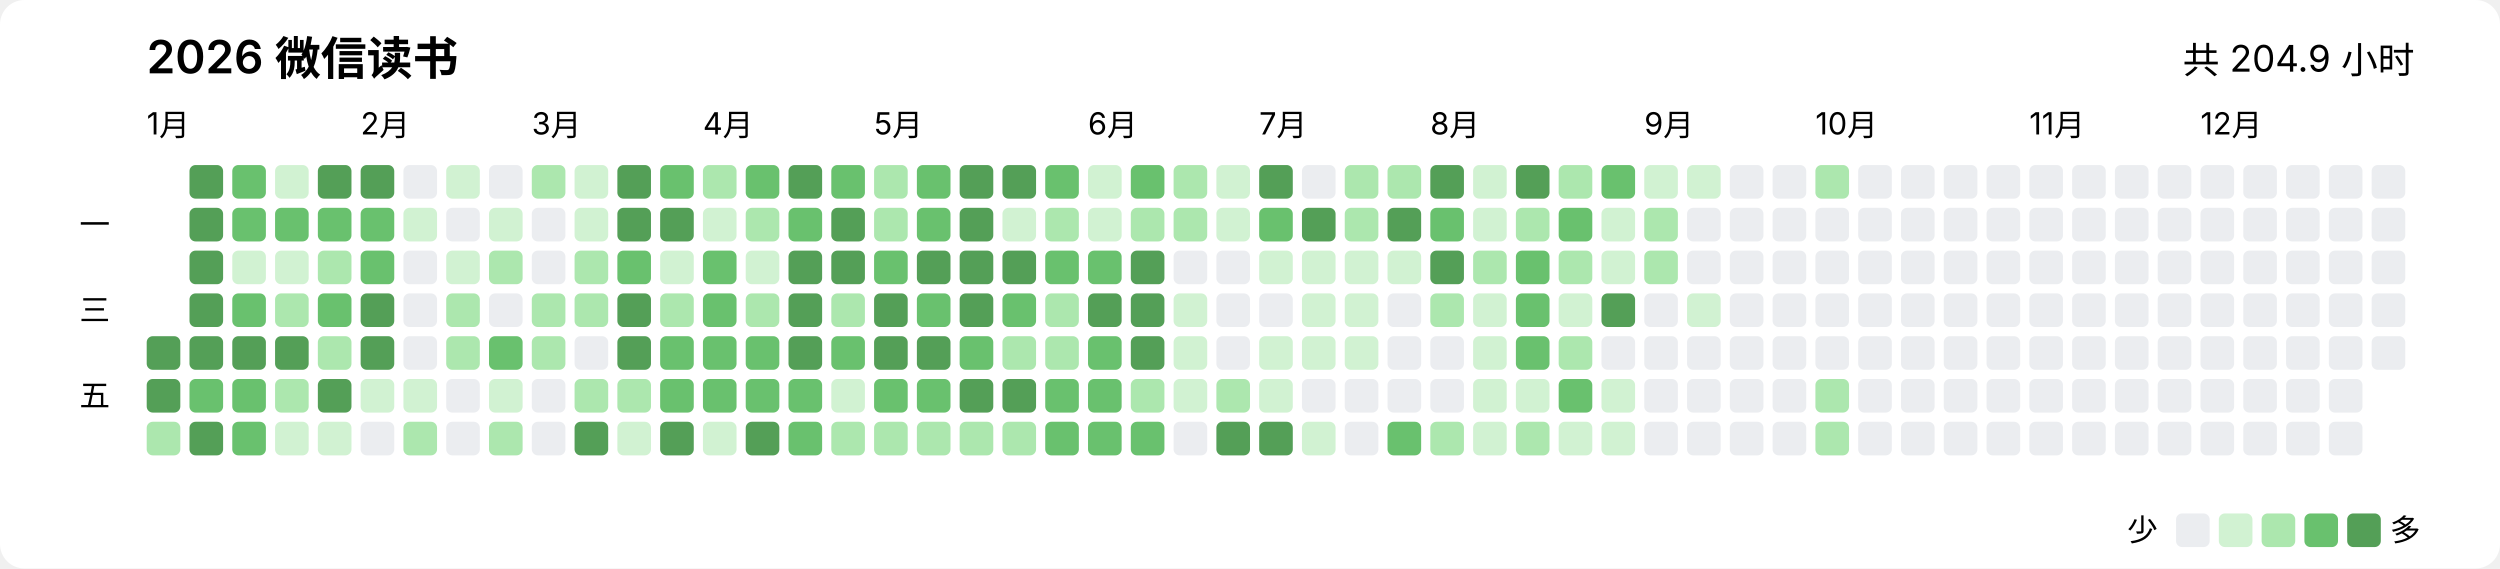
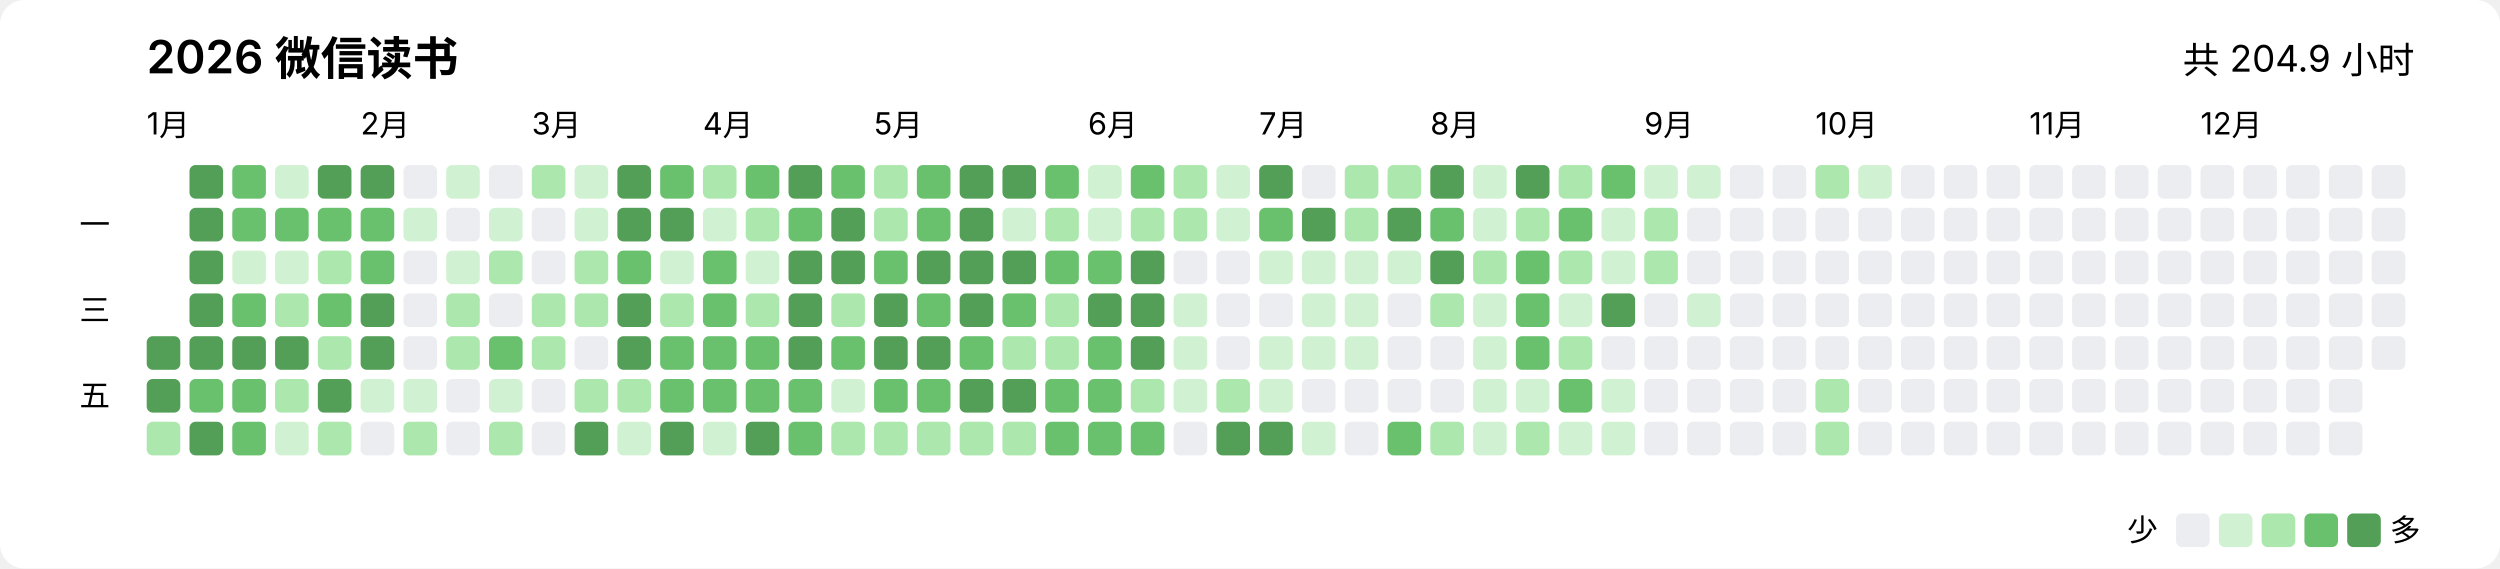
<svg xmlns="http://www.w3.org/2000/svg" width="818" height="186" viewBox="0 0 818 186" role="img" aria-label="2026 微信读书阅读热力图">
  <rect width="100%" height="100%" rx="8" fill="#FFFFFF" />
  <g font-family="-apple-system,BlinkMacSystemFont,Segoe UI,Microsoft YaHei,sans-serif">
    <text x="48" y="24" font-size="15" font-weight="600" fill="#000000">2026 微信读书</text>
    <text x="790" y="24" text-anchor="end" font-size="12" fill="#000000">共 204.9 小时</text>
    <text x="36" y="77" text-anchor="end" font-size="10" fill="#000000">一</text>
    <text x="36" y="105" text-anchor="end" font-size="10" fill="#000000">三</text>
    <text x="36" y="133" text-anchor="end" font-size="10" fill="#000000">五</text>
    <text x="48" y="44" font-size="10" fill="#000000">1月</text>
    <rect x="48" y="110" width="11" height="11" rx="2" fill="#549F57" />
    <rect x="48" y="124" width="11" height="11" rx="2" fill="#549F57" />
    <rect x="48" y="138" width="11" height="11" rx="2" fill="#ACE7AE" />
    <rect x="62" y="54" width="11" height="11" rx="2" fill="#549F57" />
    <rect x="62" y="68" width="11" height="11" rx="2" fill="#549F57" />
    <rect x="62" y="82" width="11" height="11" rx="2" fill="#549F57" />
    <rect x="62" y="96" width="11" height="11" rx="2" fill="#549F57" />
    <rect x="62" y="110" width="11" height="11" rx="2" fill="#549F57" />
    <rect x="62" y="124" width="11" height="11" rx="2" fill="#69C16E" />
    <rect x="62" y="138" width="11" height="11" rx="2" fill="#549F57" />
    <rect x="76" y="54" width="11" height="11" rx="2" fill="#69C16E" />
    <rect x="76" y="68" width="11" height="11" rx="2" fill="#69C16E" />
    <rect x="76" y="82" width="11" height="11" rx="2" fill="#D1F2D2" />
    <rect x="76" y="96" width="11" height="11" rx="2" fill="#69C16E" />
    <rect x="76" y="110" width="11" height="11" rx="2" fill="#549F57" />
    <rect x="76" y="124" width="11" height="11" rx="2" fill="#69C16E" />
    <rect x="76" y="138" width="11" height="11" rx="2" fill="#69C16E" />
    <rect x="90" y="54" width="11" height="11" rx="2" fill="#D1F2D2" />
    <rect x="90" y="68" width="11" height="11" rx="2" fill="#69C16E" />
    <rect x="90" y="82" width="11" height="11" rx="2" fill="#D1F2D2" />
    <rect x="90" y="96" width="11" height="11" rx="2" fill="#ACE7AE" />
    <rect x="90" y="110" width="11" height="11" rx="2" fill="#549F57" />
    <rect x="90" y="124" width="11" height="11" rx="2" fill="#ACE7AE" />
    <rect x="90" y="138" width="11" height="11" rx="2" fill="#D1F2D2" />
    <rect x="104" y="54" width="11" height="11" rx="2" fill="#549F57" />
    <rect x="104" y="68" width="11" height="11" rx="2" fill="#69C16E" />
    <rect x="104" y="82" width="11" height="11" rx="2" fill="#ACE7AE" />
    <rect x="104" y="96" width="11" height="11" rx="2" fill="#69C16E" />
    <rect x="104" y="110" width="11" height="11" rx="2" fill="#ACE7AE" />
    <rect x="104" y="124" width="11" height="11" rx="2" fill="#549F57" />
-     <rect x="104" y="138" width="11" height="11" rx="2" fill="#D1F2D2" />
+     <rect x="104" y="138" width="11" height="11" rx="2" fill="#ACE7AE" />
    <text x="118" y="44" font-size="10" fill="#000000">2月</text>
    <rect x="118" y="54" width="11" height="11" rx="2" fill="#549F57" />
    <rect x="118" y="68" width="11" height="11" rx="2" fill="#69C16E" />
    <rect x="118" y="82" width="11" height="11" rx="2" fill="#69C16E" />
    <rect x="118" y="96" width="11" height="11" rx="2" fill="#549F57" />
    <rect x="118" y="110" width="11" height="11" rx="2" fill="#549F57" />
    <rect x="118" y="124" width="11" height="11" rx="2" fill="#D1F2D2" />
    <rect x="118" y="138" width="11" height="11" rx="2" fill="#EBEDF0" />
    <rect x="132" y="54" width="11" height="11" rx="2" fill="#EBEDF0" />
    <rect x="132" y="68" width="11" height="11" rx="2" fill="#D1F2D2" />
    <rect x="132" y="82" width="11" height="11" rx="2" fill="#EBEDF0" />
    <rect x="132" y="96" width="11" height="11" rx="2" fill="#EBEDF0" />
    <rect x="132" y="110" width="11" height="11" rx="2" fill="#EBEDF0" />
    <rect x="132" y="124" width="11" height="11" rx="2" fill="#D1F2D2" />
    <rect x="132" y="138" width="11" height="11" rx="2" fill="#ACE7AE" />
    <rect x="146" y="54" width="11" height="11" rx="2" fill="#D1F2D2" />
    <rect x="146" y="68" width="11" height="11" rx="2" fill="#EBEDF0" />
    <rect x="146" y="82" width="11" height="11" rx="2" fill="#D1F2D2" />
    <rect x="146" y="96" width="11" height="11" rx="2" fill="#ACE7AE" />
    <rect x="146" y="110" width="11" height="11" rx="2" fill="#ACE7AE" />
    <rect x="146" y="124" width="11" height="11" rx="2" fill="#EBEDF0" />
    <rect x="146" y="138" width="11" height="11" rx="2" fill="#EBEDF0" />
    <rect x="160" y="54" width="11" height="11" rx="2" fill="#EBEDF0" />
    <rect x="160" y="68" width="11" height="11" rx="2" fill="#D1F2D2" />
    <rect x="160" y="82" width="11" height="11" rx="2" fill="#ACE7AE" />
    <rect x="160" y="96" width="11" height="11" rx="2" fill="#EBEDF0" />
    <rect x="160" y="110" width="11" height="11" rx="2" fill="#69C16E" />
    <rect x="160" y="124" width="11" height="11" rx="2" fill="#D1F2D2" />
    <rect x="160" y="138" width="11" height="11" rx="2" fill="#ACE7AE" />
    <text x="174" y="44" font-size="10" fill="#000000">3月</text>
    <rect x="174" y="54" width="11" height="11" rx="2" fill="#ACE7AE" />
    <rect x="174" y="68" width="11" height="11" rx="2" fill="#EBEDF0" />
    <rect x="174" y="82" width="11" height="11" rx="2" fill="#EBEDF0" />
    <rect x="174" y="96" width="11" height="11" rx="2" fill="#ACE7AE" />
    <rect x="174" y="110" width="11" height="11" rx="2" fill="#ACE7AE" />
    <rect x="174" y="124" width="11" height="11" rx="2" fill="#EBEDF0" />
    <rect x="174" y="138" width="11" height="11" rx="2" fill="#EBEDF0" />
    <rect x="188" y="54" width="11" height="11" rx="2" fill="#D1F2D2" />
    <rect x="188" y="68" width="11" height="11" rx="2" fill="#D1F2D2" />
    <rect x="188" y="82" width="11" height="11" rx="2" fill="#ACE7AE" />
    <rect x="188" y="96" width="11" height="11" rx="2" fill="#ACE7AE" />
    <rect x="188" y="110" width="11" height="11" rx="2" fill="#EBEDF0" />
    <rect x="188" y="124" width="11" height="11" rx="2" fill="#ACE7AE" />
    <rect x="188" y="138" width="11" height="11" rx="2" fill="#549F57" />
    <rect x="202" y="54" width="11" height="11" rx="2" fill="#549F57" />
    <rect x="202" y="68" width="11" height="11" rx="2" fill="#549F57" />
    <rect x="202" y="82" width="11" height="11" rx="2" fill="#69C16E" />
    <rect x="202" y="96" width="11" height="11" rx="2" fill="#549F57" />
    <rect x="202" y="110" width="11" height="11" rx="2" fill="#549F57" />
    <rect x="202" y="124" width="11" height="11" rx="2" fill="#ACE7AE" />
    <rect x="202" y="138" width="11" height="11" rx="2" fill="#D1F2D2" />
    <rect x="216" y="54" width="11" height="11" rx="2" fill="#69C16E" />
    <rect x="216" y="68" width="11" height="11" rx="2" fill="#549F57" />
    <rect x="216" y="82" width="11" height="11" rx="2" fill="#D1F2D2" />
    <rect x="216" y="96" width="11" height="11" rx="2" fill="#ACE7AE" />
    <rect x="216" y="110" width="11" height="11" rx="2" fill="#69C16E" />
    <rect x="216" y="124" width="11" height="11" rx="2" fill="#69C16E" />
    <rect x="216" y="138" width="11" height="11" rx="2" fill="#549F57" />
    <rect x="230" y="54" width="11" height="11" rx="2" fill="#ACE7AE" />
    <rect x="230" y="68" width="11" height="11" rx="2" fill="#D1F2D2" />
    <rect x="230" y="82" width="11" height="11" rx="2" fill="#69C16E" />
    <text x="230" y="44" font-size="10" fill="#000000">4月</text>
    <rect x="230" y="96" width="11" height="11" rx="2" fill="#69C16E" />
    <rect x="230" y="110" width="11" height="11" rx="2" fill="#69C16E" />
    <rect x="230" y="124" width="11" height="11" rx="2" fill="#69C16E" />
    <rect x="230" y="138" width="11" height="11" rx="2" fill="#D1F2D2" />
    <rect x="244" y="54" width="11" height="11" rx="2" fill="#69C16E" />
    <rect x="244" y="68" width="11" height="11" rx="2" fill="#ACE7AE" />
    <rect x="244" y="82" width="11" height="11" rx="2" fill="#D1F2D2" />
    <rect x="244" y="96" width="11" height="11" rx="2" fill="#ACE7AE" />
    <rect x="244" y="110" width="11" height="11" rx="2" fill="#69C16E" />
    <rect x="244" y="124" width="11" height="11" rx="2" fill="#69C16E" />
    <rect x="244" y="138" width="11" height="11" rx="2" fill="#549F57" />
    <rect x="258" y="54" width="11" height="11" rx="2" fill="#549F57" />
    <rect x="258" y="68" width="11" height="11" rx="2" fill="#69C16E" />
    <rect x="258" y="82" width="11" height="11" rx="2" fill="#549F57" />
    <rect x="258" y="96" width="11" height="11" rx="2" fill="#549F57" />
    <rect x="258" y="110" width="11" height="11" rx="2" fill="#549F57" />
    <rect x="258" y="124" width="11" height="11" rx="2" fill="#69C16E" />
    <rect x="258" y="138" width="11" height="11" rx="2" fill="#69C16E" />
    <rect x="272" y="54" width="11" height="11" rx="2" fill="#69C16E" />
    <rect x="272" y="68" width="11" height="11" rx="2" fill="#549F57" />
    <rect x="272" y="82" width="11" height="11" rx="2" fill="#549F57" />
    <rect x="272" y="96" width="11" height="11" rx="2" fill="#ACE7AE" />
    <rect x="272" y="110" width="11" height="11" rx="2" fill="#69C16E" />
    <rect x="272" y="124" width="11" height="11" rx="2" fill="#D1F2D2" />
    <rect x="272" y="138" width="11" height="11" rx="2" fill="#ACE7AE" />
    <rect x="286" y="54" width="11" height="11" rx="2" fill="#ACE7AE" />
    <rect x="286" y="68" width="11" height="11" rx="2" fill="#ACE7AE" />
    <rect x="286" y="82" width="11" height="11" rx="2" fill="#69C16E" />
    <rect x="286" y="96" width="11" height="11" rx="2" fill="#549F57" />
    <rect x="286" y="110" width="11" height="11" rx="2" fill="#549F57" />
    <text x="286" y="44" font-size="10" fill="#000000">5月</text>
    <rect x="286" y="124" width="11" height="11" rx="2" fill="#69C16E" />
    <rect x="286" y="138" width="11" height="11" rx="2" fill="#ACE7AE" />
    <rect x="300" y="54" width="11" height="11" rx="2" fill="#69C16E" />
    <rect x="300" y="68" width="11" height="11" rx="2" fill="#69C16E" />
    <rect x="300" y="82" width="11" height="11" rx="2" fill="#549F57" />
    <rect x="300" y="96" width="11" height="11" rx="2" fill="#69C16E" />
    <rect x="300" y="110" width="11" height="11" rx="2" fill="#549F57" />
    <rect x="300" y="124" width="11" height="11" rx="2" fill="#69C16E" />
    <rect x="300" y="138" width="11" height="11" rx="2" fill="#ACE7AE" />
    <rect x="314" y="54" width="11" height="11" rx="2" fill="#549F57" />
    <rect x="314" y="68" width="11" height="11" rx="2" fill="#549F57" />
    <rect x="314" y="82" width="11" height="11" rx="2" fill="#549F57" />
    <rect x="314" y="96" width="11" height="11" rx="2" fill="#549F57" />
    <rect x="314" y="110" width="11" height="11" rx="2" fill="#69C16E" />
    <rect x="314" y="124" width="11" height="11" rx="2" fill="#549F57" />
    <rect x="314" y="138" width="11" height="11" rx="2" fill="#ACE7AE" />
    <rect x="328" y="54" width="11" height="11" rx="2" fill="#549F57" />
    <rect x="328" y="68" width="11" height="11" rx="2" fill="#D1F2D2" />
    <rect x="328" y="82" width="11" height="11" rx="2" fill="#549F57" />
    <rect x="328" y="96" width="11" height="11" rx="2" fill="#69C16E" />
    <rect x="328" y="110" width="11" height="11" rx="2" fill="#ACE7AE" />
    <rect x="328" y="124" width="11" height="11" rx="2" fill="#549F57" />
    <rect x="328" y="138" width="11" height="11" rx="2" fill="#ACE7AE" />
    <rect x="342" y="54" width="11" height="11" rx="2" fill="#69C16E" />
    <rect x="342" y="68" width="11" height="11" rx="2" fill="#ACE7AE" />
    <rect x="342" y="82" width="11" height="11" rx="2" fill="#69C16E" />
    <rect x="342" y="96" width="11" height="11" rx="2" fill="#ACE7AE" />
    <rect x="342" y="110" width="11" height="11" rx="2" fill="#ACE7AE" />
    <rect x="342" y="124" width="11" height="11" rx="2" fill="#69C16E" />
    <rect x="342" y="138" width="11" height="11" rx="2" fill="#69C16E" />
    <rect x="356" y="54" width="11" height="11" rx="2" fill="#D1F2D2" />
    <text x="356" y="44" font-size="10" fill="#000000">6月</text>
    <rect x="356" y="68" width="11" height="11" rx="2" fill="#D1F2D2" />
    <rect x="356" y="82" width="11" height="11" rx="2" fill="#69C16E" />
    <rect x="356" y="96" width="11" height="11" rx="2" fill="#549F57" />
    <rect x="356" y="110" width="11" height="11" rx="2" fill="#69C16E" />
    <rect x="356" y="124" width="11" height="11" rx="2" fill="#69C16E" />
    <rect x="356" y="138" width="11" height="11" rx="2" fill="#69C16E" />
    <rect x="370" y="54" width="11" height="11" rx="2" fill="#69C16E" />
    <rect x="370" y="68" width="11" height="11" rx="2" fill="#ACE7AE" />
    <rect x="370" y="82" width="11" height="11" rx="2" fill="#549F57" />
    <rect x="370" y="96" width="11" height="11" rx="2" fill="#549F57" />
    <rect x="370" y="110" width="11" height="11" rx="2" fill="#549F57" />
    <rect x="370" y="124" width="11" height="11" rx="2" fill="#ACE7AE" />
    <rect x="370" y="138" width="11" height="11" rx="2" fill="#69C16E" />
    <rect x="384" y="54" width="11" height="11" rx="2" fill="#ACE7AE" />
    <rect x="384" y="68" width="11" height="11" rx="2" fill="#ACE7AE" />
    <rect x="384" y="82" width="11" height="11" rx="2" fill="#EBEDF0" />
    <rect x="384" y="96" width="11" height="11" rx="2" fill="#D1F2D2" />
    <rect x="384" y="110" width="11" height="11" rx="2" fill="#D1F2D2" />
    <rect x="384" y="124" width="11" height="11" rx="2" fill="#D1F2D2" />
    <rect x="384" y="138" width="11" height="11" rx="2" fill="#EBEDF0" />
    <rect x="398" y="54" width="11" height="11" rx="2" fill="#D1F2D2" />
    <rect x="398" y="68" width="11" height="11" rx="2" fill="#D1F2D2" />
    <rect x="398" y="82" width="11" height="11" rx="2" fill="#EBEDF0" />
    <rect x="398" y="96" width="11" height="11" rx="2" fill="#EBEDF0" />
    <rect x="398" y="110" width="11" height="11" rx="2" fill="#EBEDF0" />
    <rect x="398" y="124" width="11" height="11" rx="2" fill="#ACE7AE" />
    <rect x="398" y="138" width="11" height="11" rx="2" fill="#549F57" />
    <rect x="412" y="54" width="11" height="11" rx="2" fill="#549F57" />
    <rect x="412" y="68" width="11" height="11" rx="2" fill="#69C16E" />
    <rect x="412" y="82" width="11" height="11" rx="2" fill="#D1F2D2" />
    <text x="412" y="44" font-size="10" fill="#000000">7月</text>
    <rect x="412" y="96" width="11" height="11" rx="2" fill="#EBEDF0" />
    <rect x="412" y="110" width="11" height="11" rx="2" fill="#D1F2D2" />
    <rect x="412" y="124" width="11" height="11" rx="2" fill="#D1F2D2" />
    <rect x="412" y="138" width="11" height="11" rx="2" fill="#549F57" />
    <rect x="426" y="54" width="11" height="11" rx="2" fill="#EBEDF0" />
    <rect x="426" y="68" width="11" height="11" rx="2" fill="#549F57" />
    <rect x="426" y="82" width="11" height="11" rx="2" fill="#D1F2D2" />
    <rect x="426" y="96" width="11" height="11" rx="2" fill="#D1F2D2" />
    <rect x="426" y="110" width="11" height="11" rx="2" fill="#D1F2D2" />
    <rect x="426" y="124" width="11" height="11" rx="2" fill="#EBEDF0" />
    <rect x="426" y="138" width="11" height="11" rx="2" fill="#D1F2D2" />
    <rect x="440" y="54" width="11" height="11" rx="2" fill="#ACE7AE" />
    <rect x="440" y="68" width="11" height="11" rx="2" fill="#ACE7AE" />
    <rect x="440" y="82" width="11" height="11" rx="2" fill="#D1F2D2" />
    <rect x="440" y="96" width="11" height="11" rx="2" fill="#D1F2D2" />
    <rect x="440" y="110" width="11" height="11" rx="2" fill="#D1F2D2" />
    <rect x="440" y="124" width="11" height="11" rx="2" fill="#EBEDF0" />
    <rect x="440" y="138" width="11" height="11" rx="2" fill="#EBEDF0" />
    <rect x="454" y="54" width="11" height="11" rx="2" fill="#ACE7AE" />
    <rect x="454" y="68" width="11" height="11" rx="2" fill="#549F57" />
    <rect x="454" y="82" width="11" height="11" rx="2" fill="#D1F2D2" />
    <rect x="454" y="96" width="11" height="11" rx="2" fill="#EBEDF0" />
    <rect x="454" y="110" width="11" height="11" rx="2" fill="#EBEDF0" />
    <rect x="454" y="124" width="11" height="11" rx="2" fill="#EBEDF0" />
    <rect x="454" y="138" width="11" height="11" rx="2" fill="#69C16E" />
    <rect x="468" y="54" width="11" height="11" rx="2" fill="#549F57" />
    <rect x="468" y="68" width="11" height="11" rx="2" fill="#69C16E" />
    <rect x="468" y="82" width="11" height="11" rx="2" fill="#549F57" />
    <rect x="468" y="96" width="11" height="11" rx="2" fill="#ACE7AE" />
    <rect x="468" y="110" width="11" height="11" rx="2" fill="#EBEDF0" />
    <rect x="468" y="124" width="11" height="11" rx="2" fill="#EBEDF0" />
    <text x="468" y="44" font-size="10" fill="#000000">8月</text>
    <rect x="468" y="138" width="11" height="11" rx="2" fill="#ACE7AE" />
    <rect x="482" y="54" width="11" height="11" rx="2" fill="#D1F2D2" />
    <rect x="482" y="68" width="11" height="11" rx="2" fill="#D1F2D2" />
    <rect x="482" y="82" width="11" height="11" rx="2" fill="#ACE7AE" />
    <rect x="482" y="96" width="11" height="11" rx="2" fill="#D1F2D2" />
    <rect x="482" y="110" width="11" height="11" rx="2" fill="#D1F2D2" />
    <rect x="482" y="124" width="11" height="11" rx="2" fill="#D1F2D2" />
    <rect x="482" y="138" width="11" height="11" rx="2" fill="#D1F2D2" />
    <rect x="496" y="54" width="11" height="11" rx="2" fill="#549F57" />
    <rect x="496" y="68" width="11" height="11" rx="2" fill="#ACE7AE" />
    <rect x="496" y="82" width="11" height="11" rx="2" fill="#69C16E" />
    <rect x="496" y="96" width="11" height="11" rx="2" fill="#69C16E" />
    <rect x="496" y="110" width="11" height="11" rx="2" fill="#69C16E" />
    <rect x="496" y="124" width="11" height="11" rx="2" fill="#D1F2D2" />
    <rect x="496" y="138" width="11" height="11" rx="2" fill="#ACE7AE" />
    <rect x="510" y="54" width="11" height="11" rx="2" fill="#ACE7AE" />
    <rect x="510" y="68" width="11" height="11" rx="2" fill="#69C16E" />
    <rect x="510" y="82" width="11" height="11" rx="2" fill="#ACE7AE" />
    <rect x="510" y="96" width="11" height="11" rx="2" fill="#D1F2D2" />
    <rect x="510" y="110" width="11" height="11" rx="2" fill="#ACE7AE" />
    <rect x="510" y="124" width="11" height="11" rx="2" fill="#69C16E" />
    <rect x="510" y="138" width="11" height="11" rx="2" fill="#D1F2D2" />
    <rect x="524" y="54" width="11" height="11" rx="2" fill="#69C16E" />
    <rect x="524" y="68" width="11" height="11" rx="2" fill="#D1F2D2" />
    <rect x="524" y="82" width="11" height="11" rx="2" fill="#D1F2D2" />
    <rect x="524" y="96" width="11" height="11" rx="2" fill="#549F57" />
    <rect x="524" y="110" width="11" height="11" rx="2" fill="#EBEDF0" />
    <rect x="524" y="124" width="11" height="11" rx="2" fill="#D1F2D2" />
    <rect x="524" y="138" width="11" height="11" rx="2" fill="#D1F2D2" />
    <rect x="538" y="54" width="11" height="11" rx="2" fill="#D1F2D2" />
    <rect x="538" y="68" width="11" height="11" rx="2" fill="#ACE7AE" />
    <text x="538" y="44" font-size="10" fill="#000000">9月</text>
    <rect x="538" y="82" width="11" height="11" rx="2" fill="#ACE7AE" />
    <rect x="538" y="96" width="11" height="11" rx="2" fill="#EBEDF0" />
    <rect x="538" y="110" width="11" height="11" rx="2" fill="#EBEDF0" />
    <rect x="538" y="124" width="11" height="11" rx="2" fill="#EBEDF0" />
    <rect x="538" y="138" width="11" height="11" rx="2" fill="#EBEDF0" />
    <rect x="552" y="54" width="11" height="11" rx="2" fill="#D1F2D2" />
    <rect x="552" y="68" width="11" height="11" rx="2" fill="#EBEDF0" />
    <rect x="552" y="82" width="11" height="11" rx="2" fill="#EBEDF0" />
    <rect x="552" y="96" width="11" height="11" rx="2" fill="#D1F2D2" />
    <rect x="552" y="110" width="11" height="11" rx="2" fill="#EBEDF0" />
    <rect x="552" y="124" width="11" height="11" rx="2" fill="#EBEDF0" />
    <rect x="552" y="138" width="11" height="11" rx="2" fill="#EBEDF0" />
    <rect x="566" y="54" width="11" height="11" rx="2" fill="#EBEDF0" />
    <rect x="566" y="68" width="11" height="11" rx="2" fill="#EBEDF0" />
    <rect x="566" y="82" width="11" height="11" rx="2" fill="#EBEDF0" />
    <rect x="566" y="96" width="11" height="11" rx="2" fill="#EBEDF0" />
    <rect x="566" y="110" width="11" height="11" rx="2" fill="#EBEDF0" />
    <rect x="566" y="124" width="11" height="11" rx="2" fill="#EBEDF0" />
    <rect x="566" y="138" width="11" height="11" rx="2" fill="#EBEDF0" />
    <rect x="580" y="54" width="11" height="11" rx="2" fill="#EBEDF0" />
    <rect x="580" y="68" width="11" height="11" rx="2" fill="#EBEDF0" />
    <rect x="580" y="82" width="11" height="11" rx="2" fill="#EBEDF0" />
    <rect x="580" y="96" width="11" height="11" rx="2" fill="#EBEDF0" />
    <rect x="580" y="110" width="11" height="11" rx="2" fill="#EBEDF0" />
    <rect x="580" y="124" width="11" height="11" rx="2" fill="#EBEDF0" />
    <rect x="580" y="138" width="11" height="11" rx="2" fill="#EBEDF0" />
    <rect x="594" y="54" width="11" height="11" rx="2" fill="#ACE7AE" />
    <rect x="594" y="68" width="11" height="11" rx="2" fill="#EBEDF0" />
    <rect x="594" y="82" width="11" height="11" rx="2" fill="#EBEDF0" />
    <rect x="594" y="96" width="11" height="11" rx="2" fill="#EBEDF0" />
    <text x="594" y="44" font-size="10" fill="#000000">10月</text>
    <rect x="594" y="110" width="11" height="11" rx="2" fill="#EBEDF0" />
    <rect x="594" y="124" width="11" height="11" rx="2" fill="#ACE7AE" />
    <rect x="594" y="138" width="11" height="11" rx="2" fill="#ACE7AE" />
-     <rect x="608" y="54" width="11" height="11" rx="2" fill="#EBEDF0" />
+     <rect x="608" y="54" width="11" height="11" rx="2" fill="#D1F2D2" />
    <rect x="608" y="68" width="11" height="11" rx="2" fill="#EBEDF0" />
    <rect x="608" y="82" width="11" height="11" rx="2" fill="#EBEDF0" />
    <rect x="608" y="96" width="11" height="11" rx="2" fill="#EBEDF0" />
    <rect x="608" y="110" width="11" height="11" rx="2" fill="#EBEDF0" />
    <rect x="608" y="124" width="11" height="11" rx="2" fill="#EBEDF0" />
    <rect x="608" y="138" width="11" height="11" rx="2" fill="#EBEDF0" />
    <rect x="622" y="54" width="11" height="11" rx="2" fill="#EBEDF0" />
    <rect x="622" y="68" width="11" height="11" rx="2" fill="#EBEDF0" />
    <rect x="622" y="82" width="11" height="11" rx="2" fill="#EBEDF0" />
    <rect x="622" y="96" width="11" height="11" rx="2" fill="#EBEDF0" />
    <rect x="622" y="110" width="11" height="11" rx="2" fill="#EBEDF0" />
    <rect x="622" y="124" width="11" height="11" rx="2" fill="#EBEDF0" />
    <rect x="622" y="138" width="11" height="11" rx="2" fill="#EBEDF0" />
    <rect x="636" y="54" width="11" height="11" rx="2" fill="#EBEDF0" />
    <rect x="636" y="68" width="11" height="11" rx="2" fill="#EBEDF0" />
    <rect x="636" y="82" width="11" height="11" rx="2" fill="#EBEDF0" />
    <rect x="636" y="96" width="11" height="11" rx="2" fill="#EBEDF0" />
    <rect x="636" y="110" width="11" height="11" rx="2" fill="#EBEDF0" />
    <rect x="636" y="124" width="11" height="11" rx="2" fill="#EBEDF0" />
    <rect x="636" y="138" width="11" height="11" rx="2" fill="#EBEDF0" />
    <rect x="650" y="54" width="11" height="11" rx="2" fill="#EBEDF0" />
    <rect x="650" y="68" width="11" height="11" rx="2" fill="#EBEDF0" />
    <rect x="650" y="82" width="11" height="11" rx="2" fill="#EBEDF0" />
    <rect x="650" y="96" width="11" height="11" rx="2" fill="#EBEDF0" />
    <rect x="650" y="110" width="11" height="11" rx="2" fill="#EBEDF0" />
    <rect x="650" y="124" width="11" height="11" rx="2" fill="#EBEDF0" />
    <rect x="650" y="138" width="11" height="11" rx="2" fill="#EBEDF0" />
    <text x="664" y="44" font-size="10" fill="#000000">11月</text>
    <rect x="664" y="54" width="11" height="11" rx="2" fill="#EBEDF0" />
    <rect x="664" y="68" width="11" height="11" rx="2" fill="#EBEDF0" />
    <rect x="664" y="82" width="11" height="11" rx="2" fill="#EBEDF0" />
    <rect x="664" y="96" width="11" height="11" rx="2" fill="#EBEDF0" />
    <rect x="664" y="110" width="11" height="11" rx="2" fill="#EBEDF0" />
    <rect x="664" y="124" width="11" height="11" rx="2" fill="#EBEDF0" />
    <rect x="664" y="138" width="11" height="11" rx="2" fill="#EBEDF0" />
    <rect x="678" y="54" width="11" height="11" rx="2" fill="#EBEDF0" />
    <rect x="678" y="68" width="11" height="11" rx="2" fill="#EBEDF0" />
    <rect x="678" y="82" width="11" height="11" rx="2" fill="#EBEDF0" />
    <rect x="678" y="96" width="11" height="11" rx="2" fill="#EBEDF0" />
    <rect x="678" y="110" width="11" height="11" rx="2" fill="#EBEDF0" />
    <rect x="678" y="124" width="11" height="11" rx="2" fill="#EBEDF0" />
    <rect x="678" y="138" width="11" height="11" rx="2" fill="#EBEDF0" />
    <rect x="692" y="54" width="11" height="11" rx="2" fill="#EBEDF0" />
    <rect x="692" y="68" width="11" height="11" rx="2" fill="#EBEDF0" />
    <rect x="692" y="82" width="11" height="11" rx="2" fill="#EBEDF0" />
    <rect x="692" y="96" width="11" height="11" rx="2" fill="#EBEDF0" />
    <rect x="692" y="110" width="11" height="11" rx="2" fill="#EBEDF0" />
    <rect x="692" y="124" width="11" height="11" rx="2" fill="#EBEDF0" />
    <rect x="692" y="138" width="11" height="11" rx="2" fill="#EBEDF0" />
    <rect x="706" y="54" width="11" height="11" rx="2" fill="#EBEDF0" />
    <rect x="706" y="68" width="11" height="11" rx="2" fill="#EBEDF0" />
    <rect x="706" y="82" width="11" height="11" rx="2" fill="#EBEDF0" />
    <rect x="706" y="96" width="11" height="11" rx="2" fill="#EBEDF0" />
    <rect x="706" y="110" width="11" height="11" rx="2" fill="#EBEDF0" />
    <rect x="706" y="124" width="11" height="11" rx="2" fill="#EBEDF0" />
    <rect x="706" y="138" width="11" height="11" rx="2" fill="#EBEDF0" />
    <rect x="720" y="54" width="11" height="11" rx="2" fill="#EBEDF0" />
    <rect x="720" y="68" width="11" height="11" rx="2" fill="#EBEDF0" />
    <text x="720" y="44" font-size="10" fill="#000000">12月</text>
    <rect x="720" y="82" width="11" height="11" rx="2" fill="#EBEDF0" />
    <rect x="720" y="96" width="11" height="11" rx="2" fill="#EBEDF0" />
    <rect x="720" y="110" width="11" height="11" rx="2" fill="#EBEDF0" />
    <rect x="720" y="124" width="11" height="11" rx="2" fill="#EBEDF0" />
    <rect x="720" y="138" width="11" height="11" rx="2" fill="#EBEDF0" />
    <rect x="734" y="54" width="11" height="11" rx="2" fill="#EBEDF0" />
    <rect x="734" y="68" width="11" height="11" rx="2" fill="#EBEDF0" />
    <rect x="734" y="82" width="11" height="11" rx="2" fill="#EBEDF0" />
    <rect x="734" y="96" width="11" height="11" rx="2" fill="#EBEDF0" />
    <rect x="734" y="110" width="11" height="11" rx="2" fill="#EBEDF0" />
    <rect x="734" y="124" width="11" height="11" rx="2" fill="#EBEDF0" />
    <rect x="734" y="138" width="11" height="11" rx="2" fill="#EBEDF0" />
    <rect x="748" y="54" width="11" height="11" rx="2" fill="#EBEDF0" />
    <rect x="748" y="68" width="11" height="11" rx="2" fill="#EBEDF0" />
    <rect x="748" y="82" width="11" height="11" rx="2" fill="#EBEDF0" />
    <rect x="748" y="96" width="11" height="11" rx="2" fill="#EBEDF0" />
    <rect x="748" y="110" width="11" height="11" rx="2" fill="#EBEDF0" />
    <rect x="748" y="124" width="11" height="11" rx="2" fill="#EBEDF0" />
    <rect x="748" y="138" width="11" height="11" rx="2" fill="#EBEDF0" />
    <rect x="762" y="54" width="11" height="11" rx="2" fill="#EBEDF0" />
    <rect x="762" y="68" width="11" height="11" rx="2" fill="#EBEDF0" />
    <rect x="762" y="82" width="11" height="11" rx="2" fill="#EBEDF0" />
    <rect x="762" y="96" width="11" height="11" rx="2" fill="#EBEDF0" />
    <rect x="762" y="110" width="11" height="11" rx="2" fill="#EBEDF0" />
    <rect x="762" y="124" width="11" height="11" rx="2" fill="#EBEDF0" />
    <rect x="762" y="138" width="11" height="11" rx="2" fill="#EBEDF0" />
    <rect x="776" y="54" width="11" height="11" rx="2" fill="#EBEDF0" />
    <rect x="776" y="68" width="11" height="11" rx="2" fill="#EBEDF0" />
    <rect x="776" y="82" width="11" height="11" rx="2" fill="#EBEDF0" />
    <rect x="776" y="96" width="11" height="11" rx="2" fill="#EBEDF0" />
    <rect x="776" y="110" width="11" height="11" rx="2" fill="#EBEDF0" />
    <text x="696" y="177" font-size="10" fill="#000000">少</text>
    <rect x="712" y="168" width="11" height="11" rx="2" fill="#EBEDF0" />
    <rect x="726" y="168" width="11" height="11" rx="2" fill="#D1F2D2" />
    <rect x="740" y="168" width="11" height="11" rx="2" fill="#ACE7AE" />
    <rect x="754" y="168" width="11" height="11" rx="2" fill="#69C16E" />
    <rect x="768" y="168" width="11" height="11" rx="2" fill="#549F57" />
    <text x="782" y="177" font-size="10" fill="#000000">多</text>
  </g>
</svg>
